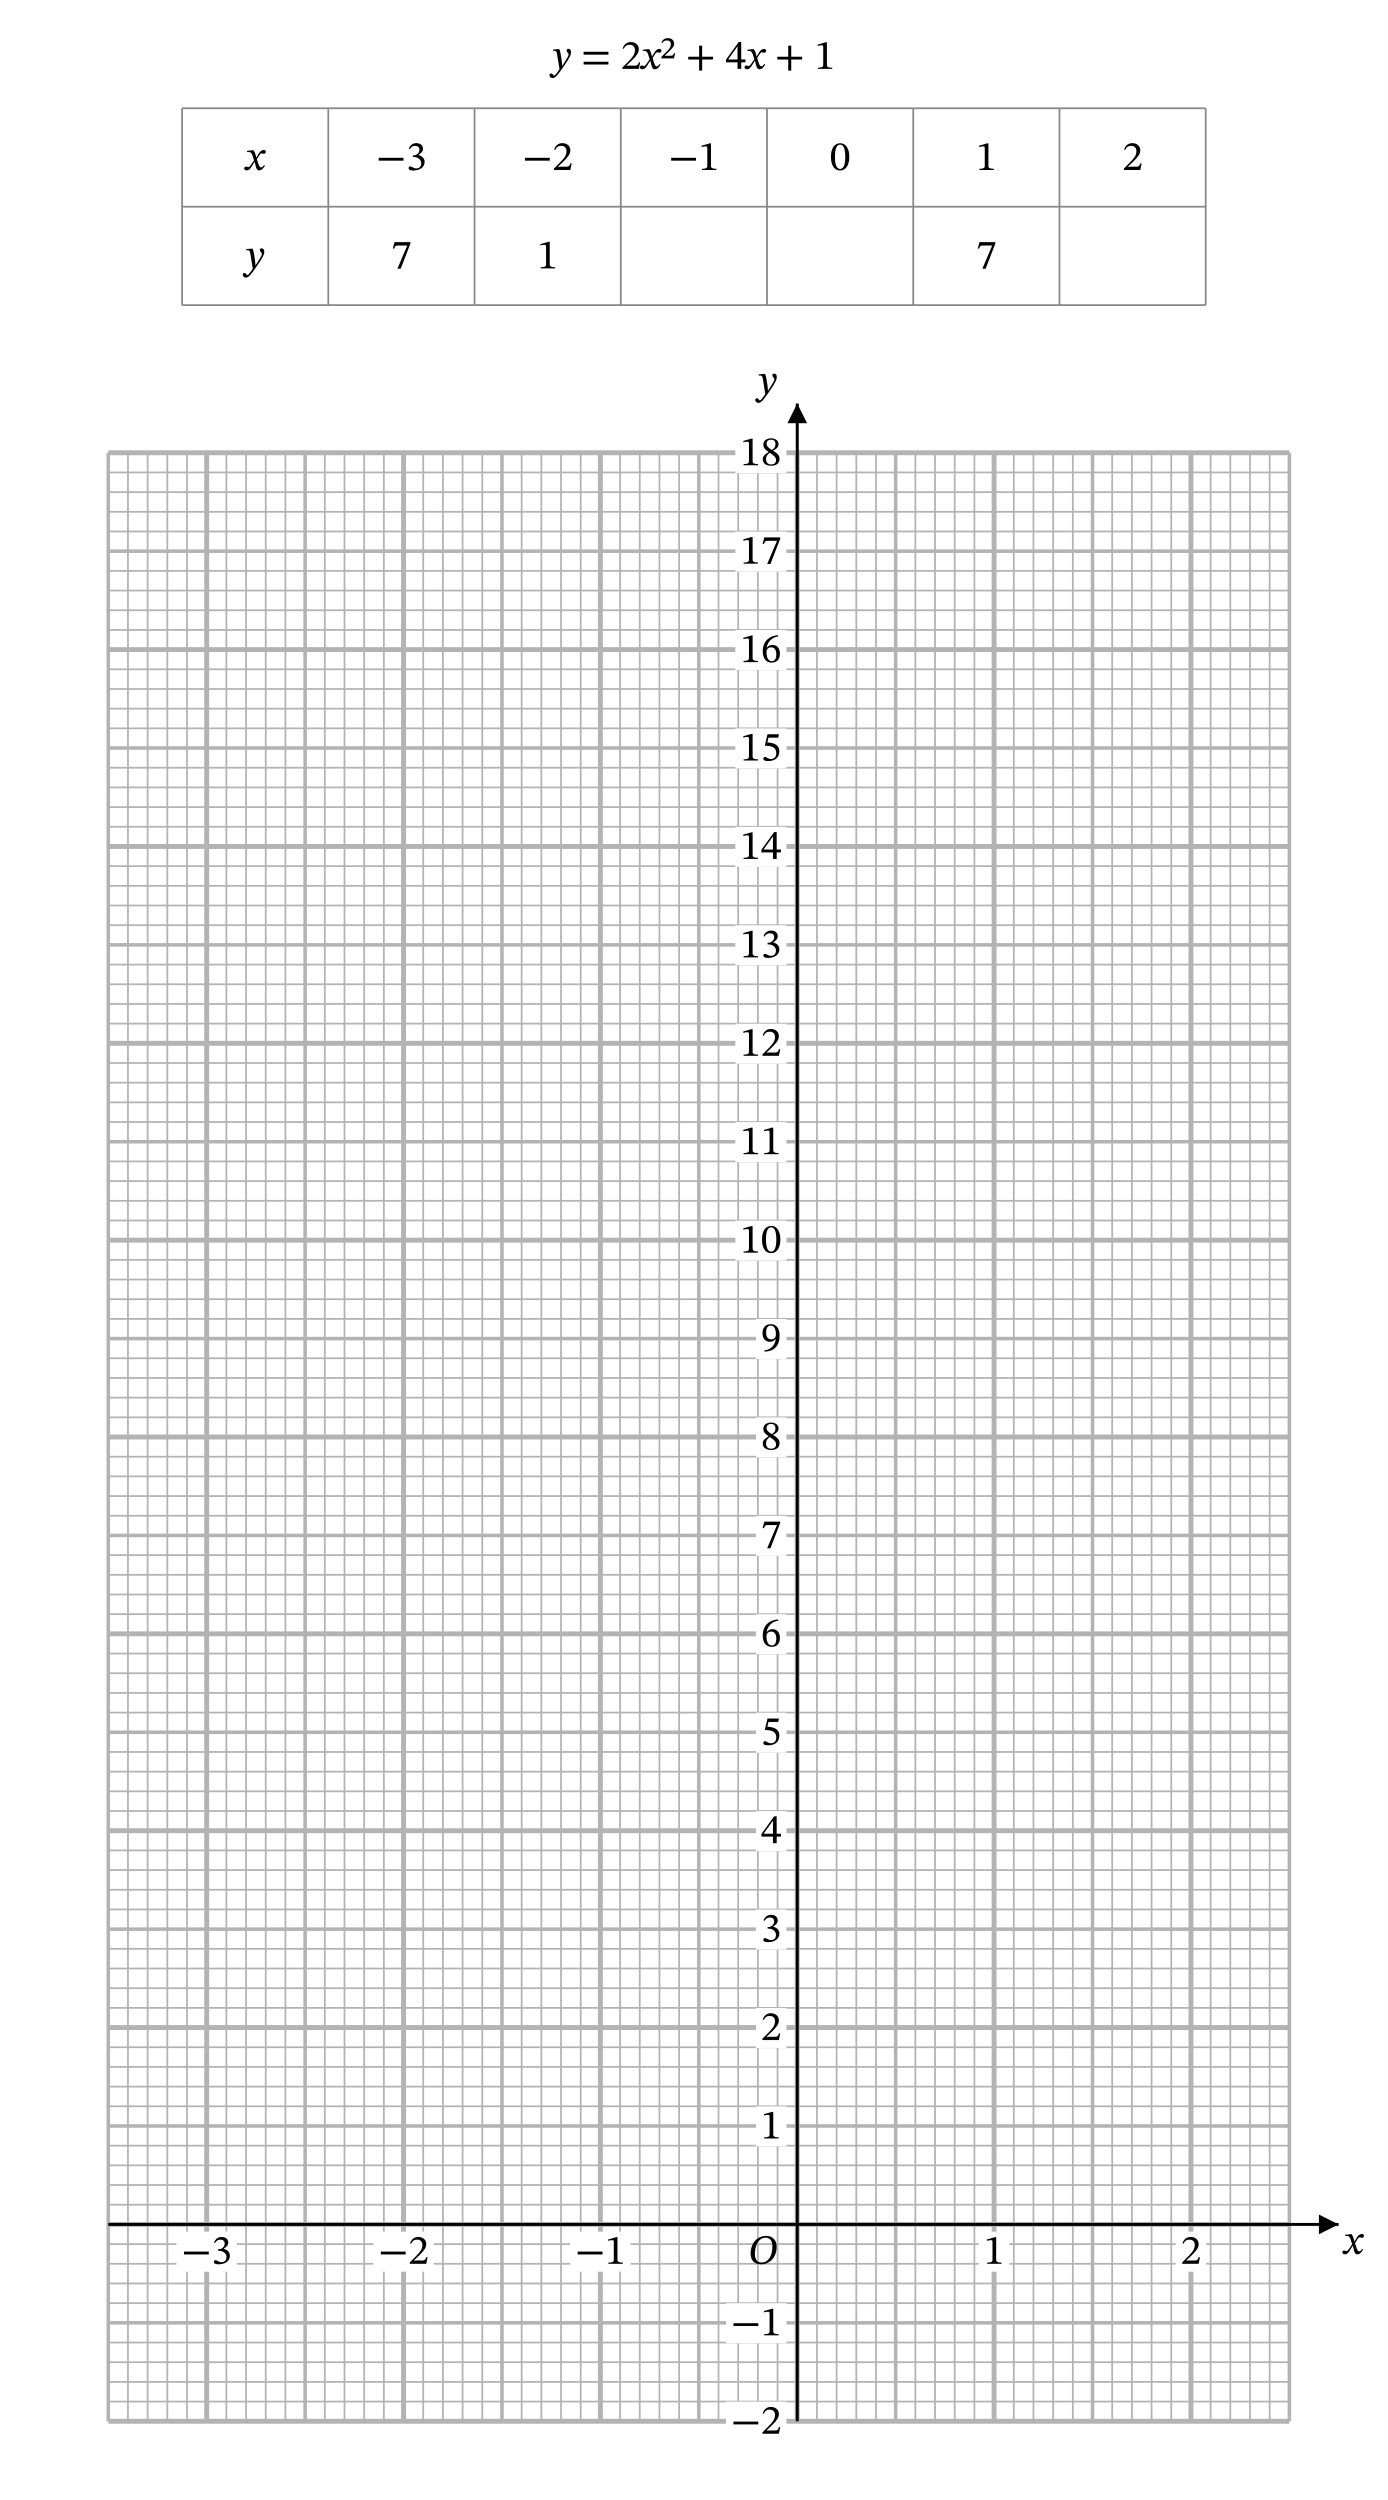
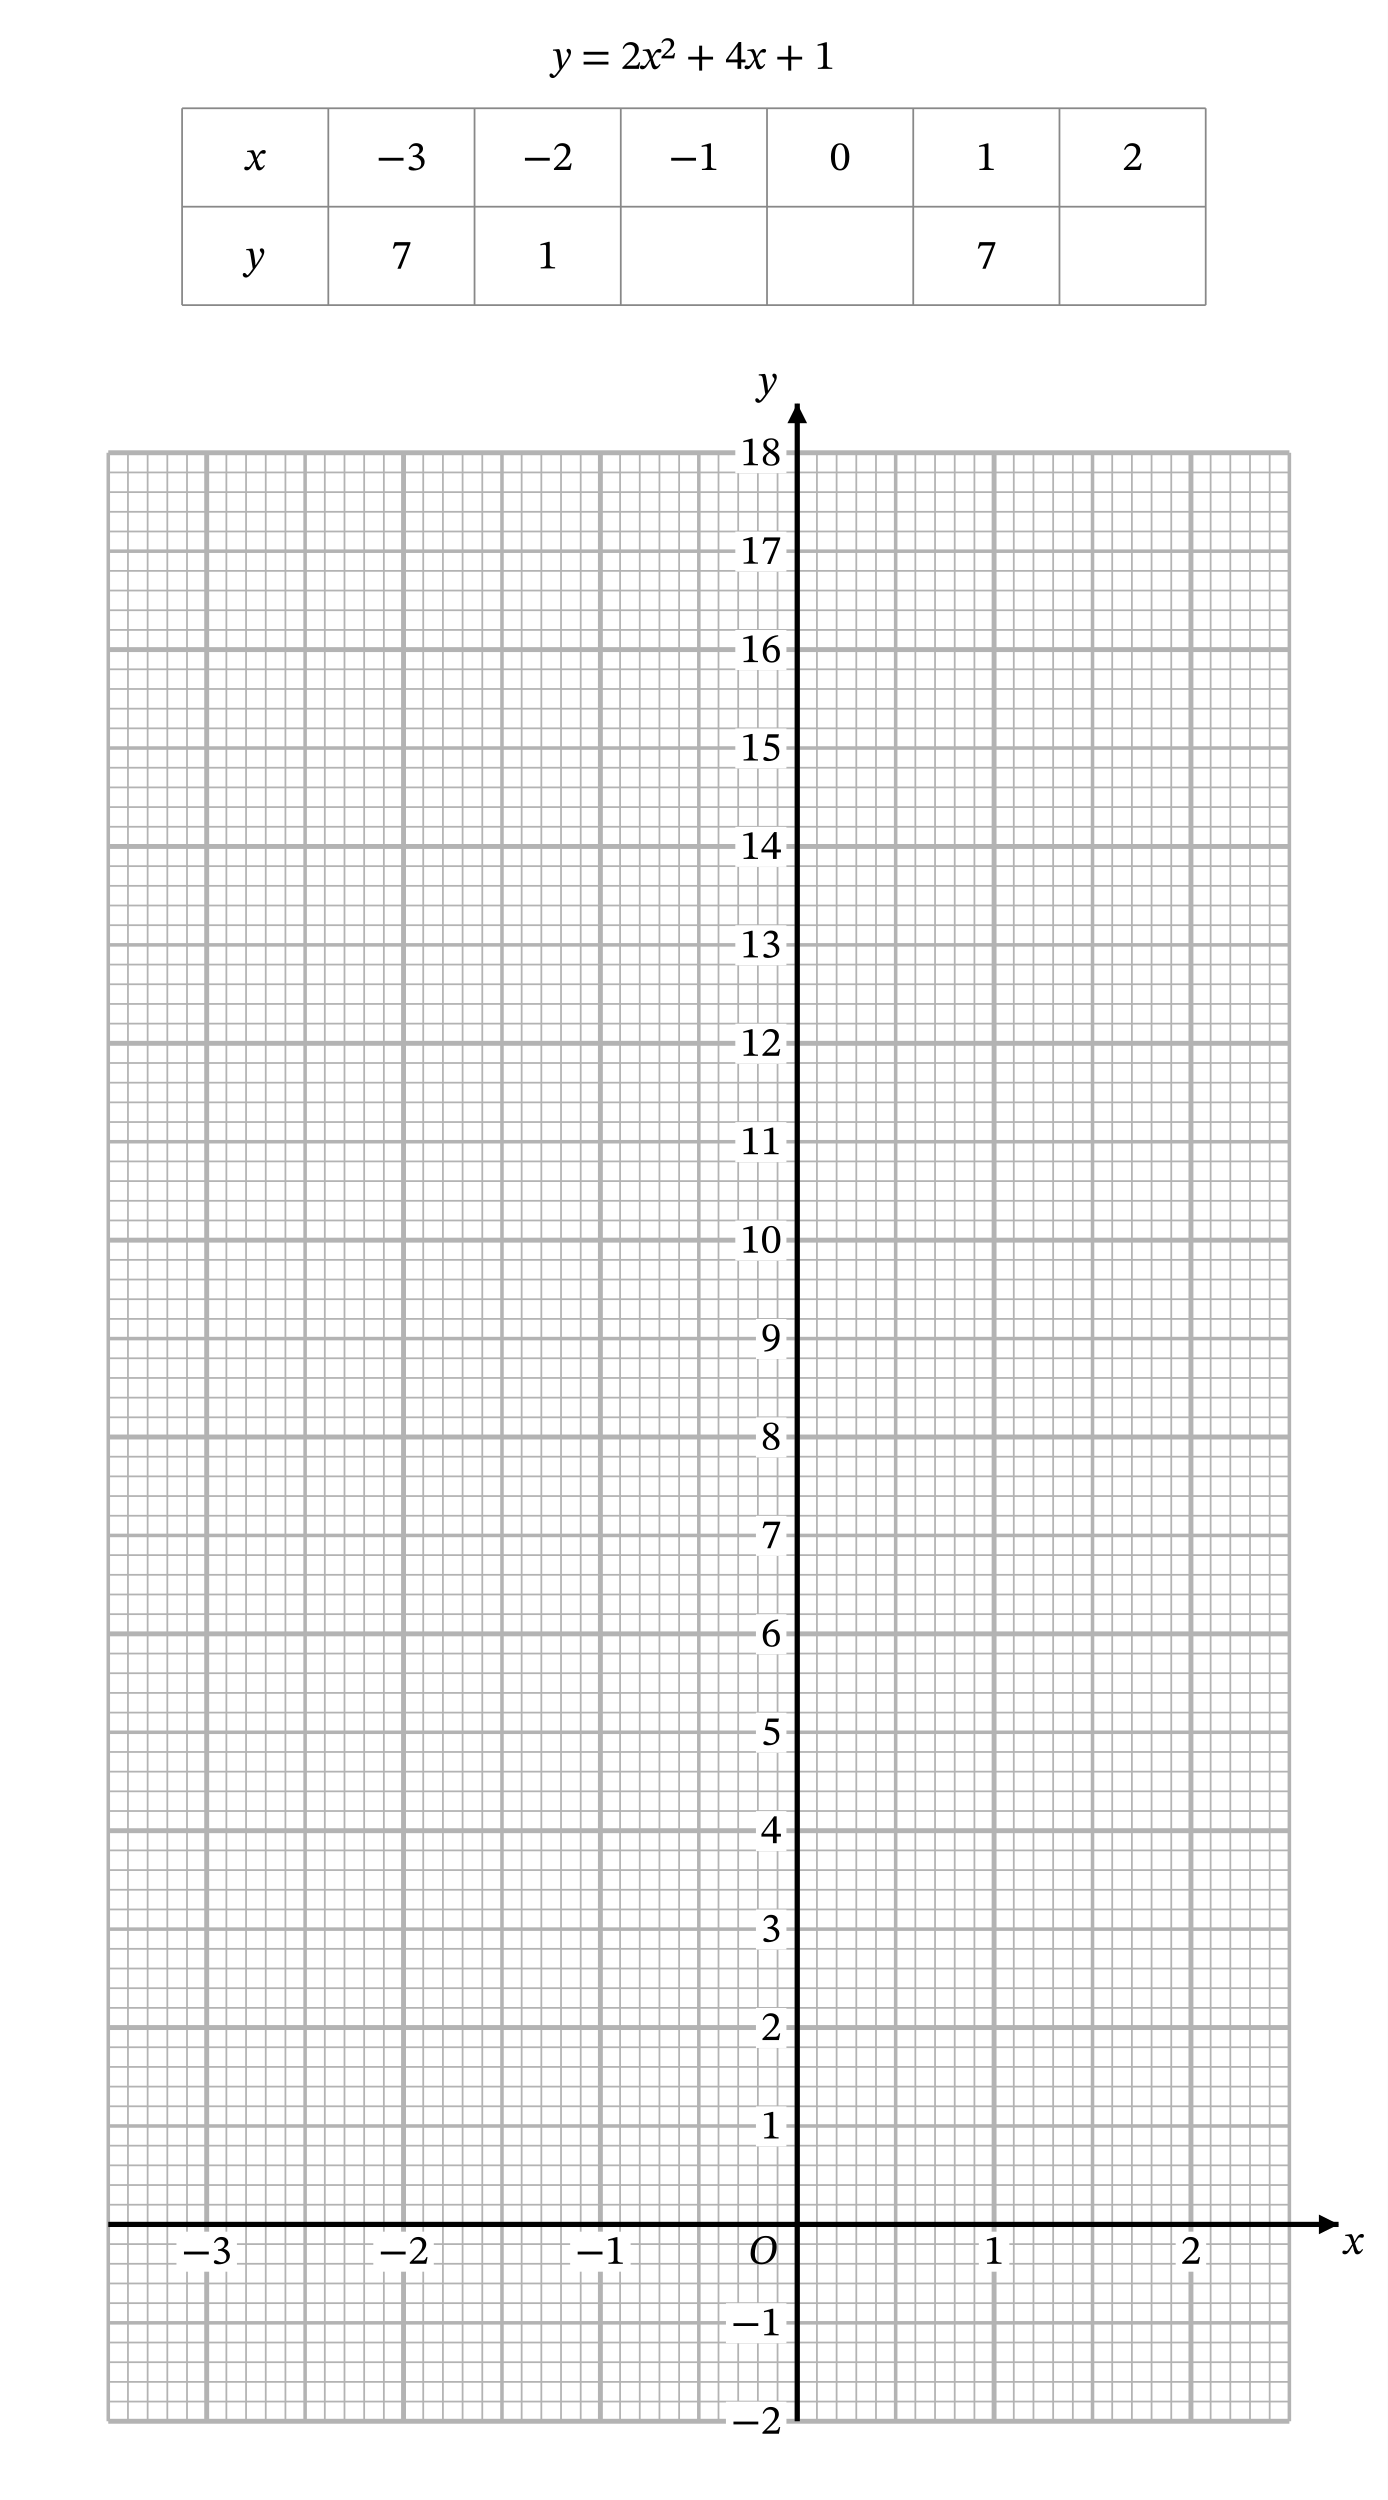
<svg xmlns="http://www.w3.org/2000/svg" width="532.913" height="960" viewBox="0 0 141 254">
  <defs />
  <path fill="#ffffff" stroke="none" d="M 0 0 L 141 0 L 141 254 L 0 254 Z" />
  <g>
    <g>
      <path fill="#000000" stroke="none" d="M 56.987 5.624 C 56.936 5.285 56.907 5.15 56.814 4.989 L 56.75 4.989 L 56.183 5.036 L 56.183 5.159 C 56.221 5.154 56.259 5.15 56.297 5.15 C 56.547 5.15 56.572 5.336 56.606 5.548 L 56.848 7.038 C 56.729 7.216 56.39 7.69 56.297 7.69 C 56.229 7.69 56.166 7.461 55.992 7.461 C 55.899 7.461 55.827 7.525 55.827 7.643 C 55.827 7.817 55.988 7.931 56.157 7.931 C 56.441 7.931 56.682 7.588 57.14 6.936 C 57.182 6.877 57.622 6.259 57.834 5.865 C 57.965 5.624 58.016 5.455 58.016 5.302 C 58.016 5.065 57.889 4.96 57.745 4.96 C 57.626 4.96 57.563 5.036 57.563 5.129 C 57.563 5.294 57.77 5.379 57.77 5.535 C 57.77 5.603 57.732 5.717 57.631 5.882 L 57.144 6.666 L 57.118 6.666 L 57.08 6.242 Z" />
      <path fill="#000000" stroke="none" d="M 61.817 5.552 L 61.817 5.264 L 59.294 5.264 L 59.294 5.552 Z M 61.817 6.556 L 61.817 6.272 L 59.294 6.272 L 59.294 6.556 Z M 65.039 6.323 L 64.916 6.323 C 64.819 6.577 64.764 6.666 64.539 6.666 L 63.951 6.666 L 63.655 6.678 L 63.655 6.657 L 64.213 6.128 C 64.662 5.675 64.904 5.383 64.904 5.006 C 64.904 4.562 64.569 4.274 64.091 4.274 C 63.68 4.274 63.392 4.511 63.261 4.921 L 63.363 4.964 C 63.519 4.646 63.706 4.549 63.981 4.549 C 64.307 4.549 64.51 4.752 64.51 5.07 C 64.51 5.514 64.298 5.781 63.879 6.213 L 63.236 6.856 L 63.236 7 L 64.904 7 Z" />
      <path fill="#000000" stroke="none" d="M 66.25 5.738 L 66.237 5.738 L 66.186 5.523 C 66.131 5.294 66.047 5.108 65.945 4.989 L 65.881 4.989 L 65.306 5.057 L 65.306 5.184 C 65.361 5.175 65.399 5.171 65.445 5.171 C 65.699 5.171 65.78 5.285 65.89 5.637 L 66.008 6.022 L 65.704 6.467 C 65.539 6.704 65.462 6.708 65.445 6.708 C 65.378 6.708 65.268 6.653 65.183 6.653 C 65.077 6.653 65.014 6.742 65.014 6.835 C 65.014 6.932 65.077 7.038 65.259 7.038 C 65.513 7.038 65.653 6.839 65.788 6.619 L 66.059 6.179 L 66.076 6.179 L 66.182 6.606 C 66.25 6.881 66.33 7.042 66.538 7.042 C 66.813 7.042 66.999 6.75 67.118 6.568 L 67.029 6.5 C 66.927 6.636 66.838 6.738 66.728 6.738 C 66.584 6.738 66.508 6.572 66.389 6.191 L 66.301 5.904 L 66.559 5.493 C 66.631 5.374 66.694 5.315 66.783 5.315 C 66.855 5.315 66.931 5.357 67.012 5.357 C 67.109 5.357 67.202 5.298 67.202 5.154 C 67.202 5.04 67.143 4.972 66.995 4.972 C 66.728 4.972 66.567 5.192 66.457 5.383 Z" />
      <path fill="#000000" stroke="none" d="M 68.591 5.396 L 68.476 5.396 C 68.396 5.59 68.362 5.662 68.18 5.662 L 67.778 5.662 L 67.537 5.675 L 67.537 5.654 L 67.918 5.285 C 68.265 4.955 68.493 4.731 68.493 4.435 C 68.493 4.083 68.227 3.876 67.85 3.876 C 67.528 3.876 67.308 4.049 67.202 4.329 L 67.287 4.375 C 67.401 4.185 67.545 4.109 67.769 4.109 C 68.019 4.109 68.155 4.253 68.155 4.468 C 68.155 4.816 67.994 4.998 67.634 5.336 L 67.202 5.768 L 67.202 5.933 L 68.485 5.933 Z M 72.447 6.052 L 72.447 5.764 L 71.338 5.764 L 71.338 4.642 L 71.033 4.642 L 71.033 5.764 L 69.924 5.764 L 69.924 6.052 L 71.033 6.052 L 71.033 7.174 L 71.338 7.174 L 71.338 6.052 Z M 75.741 6.331 L 75.741 6.039 L 75.309 6.039 L 75.309 4.269 L 75.051 4.269 L 73.76 6.064 L 73.76 6.331 L 74.932 6.331 L 74.932 7 L 75.309 7 L 75.309 6.331 Z M 74.932 6.039 L 73.993 6.039 L 73.993 6.022 L 74.915 4.731 L 74.932 4.731 Z" />
      <path fill="#000000" stroke="none" d="M 76.88 5.738 L 76.867 5.738 L 76.816 5.523 C 76.761 5.294 76.676 5.108 76.575 4.989 L 76.511 4.989 L 75.936 5.057 L 75.936 5.184 C 75.991 5.175 76.029 5.171 76.075 5.171 C 76.329 5.171 76.41 5.285 76.52 5.637 L 76.638 6.022 L 76.334 6.467 C 76.168 6.704 76.092 6.708 76.075 6.708 C 76.008 6.708 75.897 6.653 75.813 6.653 C 75.707 6.653 75.644 6.742 75.644 6.835 C 75.644 6.932 75.707 7.038 75.889 7.038 C 76.143 7.038 76.283 6.839 76.418 6.619 L 76.689 6.179 L 76.706 6.179 L 76.812 6.606 C 76.88 6.881 76.96 7.042 77.168 7.042 C 77.443 7.042 77.629 6.75 77.747 6.568 L 77.659 6.5 C 77.557 6.636 77.468 6.738 77.358 6.738 C 77.214 6.738 77.138 6.572 77.019 6.191 L 76.93 5.904 L 77.189 5.493 C 77.261 5.374 77.324 5.315 77.413 5.315 C 77.485 5.315 77.561 5.357 77.642 5.357 C 77.739 5.357 77.832 5.298 77.832 5.154 C 77.832 5.04 77.773 4.972 77.625 4.972 C 77.358 4.972 77.197 5.192 77.087 5.383 Z" />
      <path fill="#000000" stroke="none" d="M 81.498 6.052 L 81.498 5.764 L 80.389 5.764 L 80.389 4.642 L 80.084 4.642 L 80.084 5.764 L 78.975 5.764 L 78.975 6.052 L 80.084 6.052 L 80.084 7.174 L 80.389 7.174 L 80.389 6.052 Z M 84.559 7 L 84.559 6.881 C 84.169 6.881 84.013 6.805 84.013 6.598 L 84.013 4.295 L 83.89 4.295 L 83.069 4.528 L 83.069 4.667 C 83.2 4.625 83.416 4.6 83.501 4.6 C 83.606 4.6 83.64 4.659 83.64 4.807 L 83.64 6.598 C 83.64 6.809 83.492 6.881 83.094 6.881 L 83.094 7 Z" />
    </g>
    <path fill="#000000" stroke="#888888" stroke-width="0.18" d="M 18.5 11 L 122.5 11" />
    <path fill="#000000" stroke="#888888" stroke-width="0.18" d="M 18.5 21 L 122.5 21" />
    <path fill="#000000" stroke="#888888" stroke-width="0.18" d="M 18.5 31 L 122.5 31" />
    <path fill="#000000" stroke="#888888" stroke-width="0.18" d="M 18.5 11 L 18.5 31" />
    <path fill="#000000" stroke="#888888" stroke-width="0.18" d="M 33.357 11 L 33.357 31" />
    <path fill="#000000" stroke="#888888" stroke-width="0.18" d="M 48.214 11 L 48.214 31" />
    <path fill="#000000" stroke="#888888" stroke-width="0.18" d="M 63.071 11 L 63.071 31" />
    <path fill="#000000" stroke="#888888" stroke-width="0.18" d="M 77.929 11 L 77.929 31" />
    <path fill="#000000" stroke="#888888" stroke-width="0.18" d="M 92.786 11 L 92.786 31" />
    <path fill="#000000" stroke="#888888" stroke-width="0.18" d="M 107.643 11 L 107.643 31" />
    <path fill="#000000" stroke="#888888" stroke-width="0.18" d="M 122.5 11 L 122.5 31" />
    <g>
      <path fill="#000000" stroke="none" d="M 26.049 16.008 L 26.037 16.008 L 25.986 15.793 C 25.931 15.564 25.846 15.378 25.744 15.259 L 25.681 15.259 L 25.105 15.327 L 25.105 15.454 C 25.16 15.445 25.198 15.441 25.245 15.441 C 25.499 15.441 25.579 15.555 25.689 15.907 L 25.808 16.292 L 25.503 16.737 C 25.338 16.974 25.262 16.978 25.245 16.978 C 25.177 16.978 25.067 16.923 24.982 16.923 C 24.877 16.923 24.813 17.012 24.813 17.105 C 24.813 17.202 24.877 17.308 25.059 17.308 C 25.313 17.308 25.452 17.109 25.588 16.889 L 25.859 16.449 L 25.876 16.449 L 25.981 16.876 C 26.049 17.151 26.13 17.312 26.337 17.312 C 26.612 17.312 26.799 17.02 26.917 16.838 L 26.828 16.77 C 26.727 16.906 26.638 17.008 26.528 17.008 C 26.384 17.008 26.307 16.842 26.189 16.461 L 26.1 16.174 L 26.358 15.763 C 26.43 15.644 26.494 15.585 26.583 15.585 C 26.655 15.585 26.731 15.627 26.811 15.627 C 26.909 15.627 27.002 15.568 27.002 15.424 C 27.002 15.31 26.942 15.242 26.794 15.242 C 26.528 15.242 26.367 15.462 26.257 15.653 Z" />
    </g>
    <g>
      <path fill="#000000" stroke="none" d="M 25.823 25.894 C 25.772 25.555 25.742 25.42 25.649 25.259 L 25.586 25.259 L 25.018 25.306 L 25.018 25.429 C 25.057 25.424 25.095 25.42 25.133 25.42 C 25.382 25.42 25.408 25.606 25.442 25.818 L 25.683 27.308 C 25.565 27.486 25.226 27.96 25.133 27.96 C 25.065 27.96 25.001 27.731 24.828 27.731 C 24.735 27.731 24.663 27.795 24.663 27.913 C 24.663 28.087 24.824 28.201 24.993 28.201 C 25.277 28.201 25.518 27.858 25.975 27.206 C 26.017 27.147 26.458 26.529 26.669 26.135 C 26.801 25.894 26.851 25.725 26.851 25.572 C 26.851 25.335 26.724 25.23 26.581 25.23 C 26.462 25.23 26.398 25.306 26.398 25.399 C 26.398 25.564 26.606 25.649 26.606 25.805 C 26.606 25.873 26.568 25.987 26.466 26.152 L 25.979 26.936 L 25.954 26.936 L 25.916 26.512 Z" />
    </g>
    <g>
      <path fill="#000000" stroke="none" d="M 40.999 16.322 L 40.999 16.034 L 38.476 16.034 L 38.476 16.322 Z M 41.626 15.162 C 41.77 14.937 41.927 14.819 42.181 14.819 C 42.443 14.819 42.612 14.963 42.612 15.213 C 42.612 15.555 42.312 15.788 42.024 15.788 L 41.944 15.788 L 41.944 15.949 L 42.028 15.949 C 42.435 15.949 42.794 16.199 42.794 16.576 C 42.794 16.991 42.536 17.113 42.269 17.113 C 42.168 17.113 42.109 17.096 41.927 17.003 C 41.778 16.927 41.745 16.906 41.677 16.906 C 41.567 16.906 41.512 17.003 41.512 17.092 C 41.512 17.202 41.605 17.325 41.986 17.325 C 42.604 17.325 43.142 17.029 43.142 16.449 C 43.142 16.072 42.858 15.848 42.519 15.742 L 42.519 15.729 C 42.786 15.56 42.976 15.403 42.976 15.111 C 42.976 14.789 42.727 14.544 42.295 14.544 C 41.948 14.544 41.685 14.738 41.529 15.107 Z" />
    </g>
    <g>
      <path fill="#000000" stroke="none" d="M 41.702 24.734 L 41.702 24.603 L 40.085 24.603 L 39.916 25.251 L 40.047 25.263 C 40.161 24.988 40.195 24.946 40.432 24.946 L 41.376 24.946 L 40.377 27.304 L 40.712 27.304 Z" />
    </g>
    <g>
      <path fill="#000000" stroke="none" d="M 55.857 16.322 L 55.857 16.034 L 53.334 16.034 L 53.334 16.322 Z M 58.083 16.593 L 57.961 16.593 C 57.863 16.847 57.808 16.936 57.584 16.936 L 56.995 16.936 L 56.699 16.948 L 56.699 16.927 L 57.258 16.398 C 57.707 15.945 57.948 15.653 57.948 15.276 C 57.948 14.832 57.613 14.544 57.135 14.544 C 56.724 14.544 56.437 14.781 56.305 15.191 L 56.407 15.234 C 56.564 14.916 56.75 14.819 57.025 14.819 C 57.351 14.819 57.554 15.022 57.554 15.34 C 57.554 15.784 57.343 16.051 56.923 16.483 L 56.28 17.126 L 56.28 17.27 L 57.948 17.27 Z" />
    </g>
    <g>
      <path fill="#000000" stroke="none" d="M 56.399 27.27 L 56.399 27.151 C 56.009 27.151 55.852 27.075 55.852 26.868 L 55.852 24.565 L 55.73 24.565 L 54.908 24.798 L 54.908 24.937 C 55.04 24.895 55.256 24.87 55.34 24.87 C 55.446 24.87 55.48 24.929 55.48 25.077 L 55.48 26.868 C 55.48 27.079 55.332 27.151 54.934 27.151 L 54.934 27.27 Z" />
    </g>
    <g>
      <path fill="#000000" stroke="none" d="M 70.714 16.322 L 70.714 16.034 L 68.191 16.034 L 68.191 16.322 Z M 72.78 17.27 L 72.78 17.151 C 72.39 17.151 72.234 17.075 72.234 16.868 L 72.234 14.565 L 72.111 14.565 L 71.29 14.798 L 71.29 14.937 C 71.421 14.895 71.637 14.87 71.721 14.87 C 71.827 14.87 71.861 14.929 71.861 15.077 L 71.861 16.868 C 71.861 17.079 71.713 17.151 71.315 17.151 L 71.315 17.27 Z" />
    </g>
    <g>
      <path fill="#000000" stroke="none" d="M 86.291 15.928 C 86.291 15.056 85.91 14.552 85.363 14.552 C 84.75 14.552 84.424 15.111 84.424 15.915 C 84.424 16.665 84.673 17.317 85.355 17.317 C 86.02 17.317 86.291 16.652 86.291 15.928 Z M 85.88 15.953 C 85.88 16.766 85.689 17.164 85.355 17.164 C 85.016 17.164 84.83 16.758 84.83 15.937 C 84.83 15.098 85.016 14.696 85.351 14.696 C 85.698 14.696 85.88 15.094 85.88 15.953 Z" />
    </g>
    <g>
      <path fill="#000000" stroke="none" d="M 100.97 17.27 L 100.97 17.151 C 100.58 17.151 100.424 17.075 100.424 16.868 L 100.424 14.565 L 100.301 14.565 L 99.48 14.798 L 99.48 14.937 C 99.611 14.895 99.827 14.87 99.912 14.87 C 100.017 14.87 100.051 14.929 100.051 15.077 L 100.051 16.868 C 100.051 17.079 99.903 17.151 99.505 17.151 L 99.505 17.27 Z" />
    </g>
    <g>
      <path fill="#000000" stroke="none" d="M 101.131 24.734 L 101.131 24.603 L 99.514 24.603 L 99.344 25.251 L 99.476 25.263 C 99.59 24.988 99.624 24.946 99.861 24.946 L 100.805 24.946 L 99.806 27.304 L 100.14 27.304 Z" />
    </g>
    <g>
      <path fill="#000000" stroke="none" d="M 115.988 16.593 L 115.865 16.593 C 115.768 16.847 115.713 16.936 115.488 16.936 L 114.9 16.936 L 114.604 16.948 L 114.604 16.927 L 115.162 16.398 C 115.611 15.945 115.852 15.653 115.852 15.276 C 115.852 14.832 115.518 14.544 115.04 14.544 C 114.629 14.544 114.341 14.781 114.21 15.191 L 114.312 15.234 C 114.468 14.916 114.654 14.819 114.93 14.819 C 115.256 14.819 115.459 15.022 115.459 15.34 C 115.459 15.784 115.247 16.051 114.828 16.483 L 114.185 17.126 L 114.185 17.27 L 115.852 17.27 Z" />
    </g>
    <g>
      <path fill="none" stroke="#b3b3b3" stroke-width="0.18" d="M 13 46 L 13 246 M 15 46 L 15 246 M 17 46 L 17 246 M 19 46 L 19 246 M 23 46 L 23 246 M 25 46 L 25 246 M 27 46 L 27 246 M 29 46 L 29 246 M 33 46 L 33 246 M 35 46 L 35 246 M 37 46 L 37 246 M 39 46 L 39 246 M 43 46 L 43 246 M 45 46 L 45 246 M 47 46 L 47 246 M 49 46 L 49 246 M 53 46 L 53 246 M 55 46 L 55 246 M 57 46 L 57 246 M 59 46 L 59 246 M 63 46 L 63 246 M 65 46 L 65 246 M 67 46 L 67 246 M 69 46 L 69 246 M 73 46 L 73 246 M 75 46 L 75 246 M 77 46 L 77 246 M 79 46 L 79 246 M 83 46 L 83 246 M 85 46 L 85 246 M 87 46 L 87 246 M 89 46 L 89 246 M 93 46 L 93 246 M 95 46 L 95 246 M 97 46 L 97 246 M 99 46 L 99 246 M 103 46 L 103 246 M 105 46 L 105 246 M 107 46 L 107 246 M 109 46 L 109 246 M 113 46 L 113 246 M 115 46 L 115 246 M 117 46 L 117 246 M 119 46 L 119 246 M 123 46 L 123 246 M 125 46 L 125 246 M 127 46 L 127 246 M 129 46 L 129 246 M 11 244 L 131 244 M 11 242 L 131 242 M 11 240 L 131 240 M 11 238 L 131 238 M 11 234 L 131 234 M 11 232 L 131 232 M 11 230 L 131 230 M 11 228 L 131 228 M 11 224 L 131 224 M 11 222 L 131 222 M 11 220 L 131 220 M 11 218 L 131 218 M 11 214 L 131 214 M 11 212 L 131 212 M 11 210 L 131 210 M 11 208 L 131 208 M 11 204 L 131 204 M 11 202 L 131 202 M 11 200 L 131 200 M 11 198 L 131 198 M 11 194 L 131 194 M 11 192 L 131 192 M 11 190 L 131 190 M 11 188 L 131 188 M 11 184 L 131 184 M 11 182 L 131 182 M 11 180 L 131 180 M 11 178 L 131 178 M 11 174 L 131 174 M 11 172 L 131 172 M 11 170 L 131 170 M 11 168 L 131 168 M 11 164 L 131 164 M 11 162 L 131 162 M 11 160 L 131 160 M 11 158 L 131 158 M 11 154 L 131 154 M 11 152 L 131 152 M 11 150 L 131 150 M 11 148 L 131 148 M 11 144 L 131 144 M 11 142 L 131 142 M 11 140 L 131 140 M 11 138 L 131 138 M 11 134 L 131 134 M 11 132 L 131 132 M 11 130 L 131 130 M 11 128 L 131 128 M 11 124 L 131 124 M 11 122 L 131 122 M 11 120 L 131 120 M 11 118 L 131 118 M 11 114 L 131 114 M 11 112 L 131 112 M 11 110 L 131 110 M 11 108 L 131 108 M 11 104 L 131 104 M 11 102 L 131 102 M 11 100 L 131 100 M 11 98 L 131 98 M 11 94 L 131 94 M 11 92 L 131 92 M 11 90 L 131 90 M 11 88 L 131 88 M 11 84 L 131 84 M 11 82 L 131 82 M 11 80 L 131 80 M 11 78 L 131 78 M 11 74 L 131 74 M 11 72 L 131 72 M 11 70 L 131 70 M 11 68 L 131 68 M 11 64 L 131 64 M 11 62 L 131 62 M 11 60 L 131 60 M 11 58 L 131 58 M 11 54 L 131 54 M 11 52 L 131 52 M 11 50 L 131 50 M 11 48 L 131 48" />
      <path fill="none" stroke="#b3b3b3" stroke-width="0.36" d="M 11 46 L 11 246 M 31 46 L 31 246 M 51 46 L 51 246 M 71 46 L 71 246 M 91 46 L 91 246 M 111 46 L 111 246 M 131 46 L 131 246 M 11 236 L 131 236 M 11 216 L 131 216 M 11 196 L 131 196 M 11 176 L 131 176 M 11 156 L 131 156 M 11 136 L 131 136 M 11 116 L 131 116 M 11 96 L 131 96 M 11 76 L 131 76 M 11 56 L 131 56" />
      <path fill="none" stroke="#b3b3b3" stroke-width="0.5" d="M 21 46 L 21 246 M 41 46 L 41 246 M 61 46 L 61 246 M 81 46 L 81 246 M 101 46 L 101 246 M 121 46 L 121 246 M 11 246 L 131 246 M 11 226 L 131 226 M 11 206 L 131 206 M 11 186 L 131 186 M 11 166 L 131 166 M 11 146 L 131 146 M 11 126 L 131 126 M 11 106 L 131 106 M 11 86 L 131 86 M 11 66 L 131 66 M 11 46 L 131 46" />
    </g>
    <g>
-       <path fill="none" stroke="#000000" stroke-width="0.3" d="M 11 226 L 136 226 M 81 246 L 81 41" />
+       <path fill="none" stroke="#000000" stroke-width="0.529" d="M 11 226 L 136 226 M 81 246 L 81 41" />
      <path fill="#000000" stroke="none" d="M 136 226 L 134 225 L 134 227 Z M 81 41 L 80 43 L 82 43 Z" />
    </g>
    <g>
      <path fill="#000000" stroke="none" d="M 137.621 227.738 L 137.608 227.738 L 137.557 227.523 C 137.502 227.294 137.417 227.108 137.316 226.989 L 137.252 226.989 L 136.677 227.057 L 136.677 227.184 C 136.732 227.175 136.77 227.171 136.816 227.171 C 137.07 227.171 137.151 227.286 137.261 227.637 L 137.379 228.022 L 137.075 228.467 C 136.909 228.704 136.833 228.708 136.816 228.708 C 136.749 228.708 136.639 228.653 136.554 228.653 C 136.448 228.653 136.385 228.742 136.385 228.835 C 136.385 228.932 136.448 229.038 136.63 229.038 C 136.884 229.038 137.024 228.839 137.159 228.619 L 137.43 228.179 L 137.447 228.179 L 137.553 228.606 C 137.621 228.881 137.701 229.042 137.909 229.042 C 138.184 229.042 138.37 228.75 138.488 228.568 L 138.4 228.5 C 138.298 228.636 138.209 228.738 138.099 228.738 C 137.955 228.738 137.879 228.572 137.76 228.191 L 137.671 227.904 L 137.93 227.493 C 138.002 227.374 138.065 227.315 138.154 227.315 C 138.226 227.315 138.302 227.357 138.383 227.357 C 138.48 227.357 138.573 227.298 138.573 227.154 C 138.573 227.04 138.514 226.972 138.366 226.972 C 138.099 226.972 137.938 227.192 137.828 227.383 Z" />
    </g>
    <g>
      <path fill="#000000" stroke="none" d="M 77.894 38.624 C 77.843 38.285 77.814 38.15 77.721 37.989 L 77.657 37.989 L 77.09 38.036 L 77.09 38.158 C 77.128 38.154 77.166 38.15 77.204 38.15 C 77.454 38.15 77.479 38.336 77.513 38.548 L 77.754 40.038 C 77.636 40.216 77.297 40.69 77.204 40.69 C 77.136 40.69 77.073 40.461 76.899 40.461 C 76.806 40.461 76.734 40.525 76.734 40.643 C 76.734 40.817 76.895 40.931 77.064 40.931 C 77.348 40.931 77.589 40.588 78.047 39.937 C 78.089 39.877 78.529 39.259 78.741 38.865 C 78.872 38.624 78.923 38.455 78.923 38.302 C 78.923 38.065 78.796 37.96 78.652 37.96 C 78.533 37.96 78.47 38.036 78.47 38.129 C 78.47 38.294 78.677 38.379 78.677 38.535 C 78.677 38.603 78.639 38.717 78.538 38.882 L 78.051 39.666 L 78.025 39.666 L 77.987 39.242 Z" />
    </g>
    <g>
      <path fill="#ffffff" stroke="none" d="M 17.928 226.74 L 24.072 226.74 L 24.072 230.804 L 17.928 230.804 Z" />
      <g>
        <path fill="#000000" stroke="none" d="M 21.214 229.052 L 21.214 228.764 L 18.691 228.764 L 18.691 229.052 Z M 21.84 227.892 C 21.984 227.667 22.141 227.549 22.395 227.549 C 22.657 227.549 22.827 227.693 22.827 227.943 C 22.827 228.286 22.526 228.518 22.238 228.518 L 22.158 228.518 L 22.158 228.679 L 22.242 228.679 C 22.649 228.679 23.009 228.929 23.009 229.306 C 23.009 229.721 22.75 229.843 22.484 229.843 C 22.382 229.843 22.323 229.826 22.141 229.733 C 21.993 229.657 21.959 229.636 21.891 229.636 C 21.781 229.636 21.726 229.733 21.726 229.822 C 21.726 229.932 21.819 230.055 22.2 230.055 C 22.818 230.055 23.356 229.759 23.356 229.179 C 23.356 228.802 23.072 228.578 22.734 228.472 L 22.734 228.459 C 23 228.29 23.191 228.133 23.191 227.841 C 23.191 227.519 22.941 227.274 22.509 227.274 C 22.162 227.274 21.9 227.468 21.743 227.837 Z" />
      </g>
      <path fill="#ffffff" stroke="none" d="M 37.928 226.74 L 44.072 226.74 L 44.072 230.804 L 37.928 230.804 Z" />
      <g>
        <path fill="#000000" stroke="none" d="M 41.214 229.052 L 41.214 228.764 L 38.691 228.764 L 38.691 229.052 Z M 43.441 229.323 L 43.318 229.323 C 43.22 229.577 43.165 229.666 42.941 229.666 L 42.353 229.666 L 42.056 229.678 L 42.056 229.657 L 42.615 229.128 C 43.064 228.675 43.305 228.383 43.305 228.006 C 43.305 227.562 42.971 227.274 42.492 227.274 C 42.082 227.274 41.794 227.511 41.663 227.921 L 41.764 227.964 C 41.921 227.646 42.107 227.549 42.382 227.549 C 42.708 227.549 42.911 227.752 42.911 228.07 C 42.911 228.514 42.7 228.781 42.281 229.213 L 41.637 229.856 L 41.637 230 L 43.305 230 Z" />
      </g>
      <path fill="#ffffff" stroke="none" d="M 57.928 226.74 L 64.072 226.74 L 64.072 230.804 L 57.928 230.804 Z" />
      <g>
        <path fill="#000000" stroke="none" d="M 61.214 229.052 L 61.214 228.764 L 58.691 228.764 L 58.691 229.052 Z M 63.28 230 L 63.28 229.881 C 62.89 229.881 62.734 229.805 62.734 229.598 L 62.734 227.295 L 62.611 227.295 L 61.79 227.528 L 61.79 227.667 C 61.921 227.625 62.137 227.6 62.221 227.6 C 62.327 227.6 62.361 227.659 62.361 227.807 L 62.361 229.598 C 62.361 229.81 62.213 229.881 61.815 229.881 L 61.815 230 Z" />
      </g>
      <path fill="#ffffff" stroke="none" d="M 99.452 226.74 L 102.548 226.74 L 102.548 230.804 L 99.452 230.804 Z" />
      <g>
        <path fill="#000000" stroke="none" d="M 101.756 230 L 101.756 229.881 C 101.366 229.881 101.21 229.805 101.21 229.598 L 101.21 227.295 L 101.087 227.295 L 100.266 227.528 L 100.266 227.667 C 100.397 227.625 100.613 227.6 100.697 227.6 C 100.803 227.6 100.837 227.659 100.837 227.807 L 100.837 229.598 C 100.837 229.81 100.689 229.881 100.291 229.881 L 100.291 230 Z" />
      </g>
      <path fill="#ffffff" stroke="none" d="M 119.452 226.74 L 122.548 226.74 L 122.548 230.804 L 119.452 230.804 Z" />
      <g>
        <path fill="#000000" stroke="none" d="M 121.917 229.323 L 121.794 229.323 C 121.696 229.577 121.641 229.666 121.417 229.666 L 120.829 229.666 L 120.532 229.678 L 120.532 229.657 L 121.091 229.128 C 121.54 228.675 121.781 228.383 121.781 228.006 C 121.781 227.562 121.447 227.274 120.968 227.274 C 120.558 227.274 120.27 227.511 120.139 227.921 L 120.24 227.964 C 120.397 227.646 120.583 227.549 120.858 227.549 C 121.184 227.549 121.387 227.752 121.387 228.07 C 121.387 228.514 121.176 228.781 120.757 229.213 L 120.113 229.856 L 120.113 230 L 121.781 230 Z" />
      </g>
      <path fill="#ffffff" stroke="none" d="M 73.757 244.01 L 79.9 244.01 L 79.9 248.074 L 73.757 248.074 Z" />
      <g>
        <path fill="#000000" stroke="none" d="M 77.042 246.322 L 77.042 246.034 L 74.519 246.034 L 74.519 246.322 Z M 79.269 246.593 L 79.146 246.593 C 79.049 246.847 78.994 246.936 78.769 246.936 L 78.181 246.936 L 77.884 246.948 L 77.884 246.927 L 78.443 246.398 C 78.892 245.945 79.133 245.653 79.133 245.276 C 79.133 244.832 78.799 244.544 78.32 244.544 C 77.91 244.544 77.622 244.781 77.491 245.191 L 77.592 245.234 C 77.749 244.916 77.935 244.819 78.21 244.819 C 78.536 244.819 78.74 245.022 78.74 245.34 C 78.74 245.784 78.528 246.051 78.109 246.483 L 77.465 247.126 L 77.465 247.27 L 79.133 247.27 Z" />
      </g>
      <path fill="#ffffff" stroke="none" d="M 73.757 234.01 L 79.9 234.01 L 79.9 238.074 L 73.757 238.074 Z" />
      <g>
        <path fill="#000000" stroke="none" d="M 77.042 236.322 L 77.042 236.034 L 74.519 236.034 L 74.519 236.322 Z M 79.108 237.27 L 79.108 237.151 C 78.718 237.151 78.562 237.075 78.562 236.868 L 78.562 234.565 L 78.439 234.565 L 77.618 234.798 L 77.618 234.937 C 77.749 234.895 77.965 234.87 78.05 234.87 C 78.155 234.87 78.189 234.929 78.189 235.077 L 78.189 236.868 C 78.189 237.079 78.041 237.151 77.643 237.151 L 77.643 237.27 Z" />
      </g>
      <path fill="#ffffff" stroke="none" d="M 76.805 214.01 L 79.9 214.01 L 79.9 218.074 L 76.805 218.074 Z" />
      <g>
        <path fill="#000000" stroke="none" d="M 79.108 217.27 L 79.108 217.151 C 78.718 217.151 78.562 217.075 78.562 216.868 L 78.562 214.565 L 78.439 214.565 L 77.618 214.798 L 77.618 214.937 C 77.749 214.895 77.965 214.87 78.05 214.87 C 78.155 214.87 78.189 214.929 78.189 215.077 L 78.189 216.868 C 78.189 217.079 78.041 217.151 77.643 217.151 L 77.643 217.27 Z" />
      </g>
      <path fill="#ffffff" stroke="none" d="M 76.805 204.01 L 79.9 204.01 L 79.9 208.074 L 76.805 208.074 Z" />
      <g>
        <path fill="#000000" stroke="none" d="M 79.269 206.593 L 79.146 206.593 C 79.049 206.847 78.994 206.936 78.769 206.936 L 78.181 206.936 L 77.884 206.948 L 77.884 206.927 L 78.443 206.398 C 78.892 205.945 79.133 205.653 79.133 205.276 C 79.133 204.832 78.799 204.544 78.32 204.544 C 77.91 204.544 77.622 204.781 77.491 205.191 L 77.592 205.234 C 77.749 204.916 77.935 204.819 78.21 204.819 C 78.536 204.819 78.74 205.022 78.74 205.34 C 78.74 205.784 78.528 206.051 78.109 206.483 L 77.465 207.126 L 77.465 207.27 L 79.133 207.27 Z" />
      </g>
      <path fill="#ffffff" stroke="none" d="M 76.805 194.01 L 79.9 194.01 L 79.9 198.074 L 76.805 198.074 Z" />
      <g>
        <path fill="#000000" stroke="none" d="M 77.669 195.162 C 77.812 194.937 77.969 194.819 78.223 194.819 C 78.486 194.819 78.655 194.963 78.655 195.213 C 78.655 195.556 78.354 195.788 78.067 195.788 L 77.986 195.788 L 77.986 195.949 L 78.071 195.949 C 78.477 195.949 78.837 196.199 78.837 196.576 C 78.837 196.991 78.579 197.113 78.312 197.113 C 78.21 197.113 78.151 197.096 77.969 197.003 C 77.821 196.927 77.787 196.906 77.719 196.906 C 77.609 196.906 77.554 197.003 77.554 197.092 C 77.554 197.202 77.647 197.325 78.028 197.325 C 78.646 197.325 79.184 197.029 79.184 196.449 C 79.184 196.072 78.9 195.848 78.562 195.742 L 78.562 195.729 C 78.829 195.56 79.019 195.403 79.019 195.111 C 79.019 194.789 78.769 194.544 78.337 194.544 C 77.99 194.544 77.728 194.738 77.571 195.107 Z" />
      </g>
      <path fill="#ffffff" stroke="none" d="M 76.805 184.01 L 79.9 184.01 L 79.9 188.074 L 76.805 188.074 Z" />
      <g>
        <path fill="#000000" stroke="none" d="M 79.341 186.601 L 79.341 186.309 L 78.909 186.309 L 78.909 184.54 L 78.651 184.54 L 77.36 186.334 L 77.36 186.601 L 78.532 186.601 L 78.532 187.27 L 78.909 187.27 L 78.909 186.601 Z M 78.532 186.309 L 77.592 186.309 L 77.592 186.292 L 78.515 185.001 L 78.532 185.001 Z" />
      </g>
      <path fill="#ffffff" stroke="none" d="M 76.805 174.01 L 79.9 174.01 L 79.9 178.074 L 76.805 178.074 Z" />
      <g>
        <path fill="#000000" stroke="none" d="M 79.07 174.946 L 79.138 174.603 L 77.978 174.603 L 77.715 175.708 L 77.766 175.771 C 78.325 175.784 78.871 175.886 78.871 176.512 C 78.871 176.952 78.604 177.113 78.304 177.113 C 78.033 177.113 77.893 176.906 77.724 176.906 C 77.618 176.906 77.554 176.991 77.554 177.088 C 77.554 177.245 77.715 177.325 78.041 177.325 C 78.714 177.325 79.18 176.995 79.18 176.343 C 79.18 175.678 78.659 175.479 77.961 175.429 L 78.075 174.946 Z" />
      </g>
      <path fill="#ffffff" stroke="none" d="M 76.805 164.01 L 79.9 164.01 L 79.9 168.074 L 76.805 168.074 Z" />
      <g>
        <path fill="#000000" stroke="none" d="M 79.061 164.535 C 78.151 164.573 77.495 165.162 77.495 166.182 C 77.495 166.804 77.77 167.321 78.401 167.321 C 78.934 167.321 79.239 166.986 79.239 166.411 C 79.239 165.856 78.939 165.522 78.477 165.522 C 78.257 165.522 78.1 165.615 77.927 165.784 L 77.897 165.78 C 78.003 165.162 78.477 164.747 79.07 164.658 Z M 78.871 166.445 C 78.871 166.982 78.701 167.173 78.418 167.173 C 78.05 167.173 77.876 166.796 77.876 166.271 C 77.876 165.903 78.105 165.767 78.35 165.767 C 78.701 165.767 78.871 166.064 78.871 166.445 Z" />
      </g>
      <path fill="#ffffff" stroke="none" d="M 76.805 154.01 L 79.9 154.01 L 79.9 158.074 L 76.805 158.074 Z" />
      <g>
        <path fill="#000000" stroke="none" d="M 79.269 154.734 L 79.269 154.603 L 77.652 154.603 L 77.482 155.251 L 77.614 155.263 C 77.728 154.988 77.762 154.946 77.999 154.946 L 78.943 154.946 L 77.944 157.304 L 78.278 157.304 Z" />
      </g>
      <path fill="#ffffff" stroke="none" d="M 76.805 144.01 L 79.9 144.01 L 79.9 148.074 L 76.805 148.074 Z" />
      <g>
        <path fill="#000000" stroke="none" d="M 79.201 146.635 C 79.201 146.296 79.049 146.093 78.553 145.793 L 78.553 145.78 C 78.947 145.564 79.099 145.424 79.099 145.115 C 79.099 144.781 78.778 144.531 78.359 144.531 C 77.893 144.531 77.554 144.772 77.554 145.158 C 77.554 145.445 77.647 145.619 78.079 145.92 L 78.079 145.932 C 77.686 146.195 77.499 146.33 77.499 146.669 C 77.499 147.101 77.855 147.321 78.346 147.321 C 78.85 147.321 79.201 147.079 79.201 146.635 Z M 78.786 145.107 C 78.786 145.378 78.701 145.543 78.422 145.712 C 78.045 145.484 77.884 145.331 77.884 145.081 C 77.884 144.823 78.062 144.671 78.35 144.671 C 78.621 144.671 78.786 144.827 78.786 145.107 Z M 78.206 146 C 78.718 146.33 78.845 146.487 78.845 146.758 C 78.845 147.046 78.625 147.19 78.363 147.19 C 78.041 147.19 77.829 147.016 77.829 146.635 C 77.829 146.343 77.965 146.195 78.206 146 Z" />
      </g>
      <path fill="#ffffff" stroke="none" d="M 76.805 134.01 L 79.9 134.01 L 79.9 138.074 L 76.805 138.074 Z" />
      <g>
        <path fill="#000000" stroke="none" d="M 77.664 137.325 C 78.6 137.317 79.21 136.779 79.21 135.687 C 79.21 135.06 78.951 134.535 78.32 134.535 C 77.787 134.535 77.47 134.87 77.47 135.441 C 77.47 136 77.77 136.33 78.232 136.33 C 78.443 136.33 78.596 136.241 78.786 136.068 L 78.812 136.072 C 78.718 136.758 78.24 137.135 77.656 137.202 Z M 77.838 135.416 C 77.838 134.874 78.028 134.679 78.304 134.679 C 78.676 134.679 78.829 135.056 78.829 135.585 C 78.829 135.949 78.604 136.08 78.359 136.08 C 78.007 136.08 77.838 135.81 77.838 135.416 Z" />
      </g>
      <path fill="#ffffff" stroke="none" d="M 74.709 124.01 L 79.9 124.01 L 79.9 128.074 L 74.709 128.074 Z" />
      <g>
        <path fill="#000000" stroke="none" d="M 77.012 127.27 L 77.012 127.151 C 76.623 127.151 76.466 127.075 76.466 126.868 L 76.466 124.565 L 76.344 124.565 L 75.522 124.798 L 75.522 124.937 C 75.653 124.895 75.869 124.87 75.954 124.87 C 76.06 124.87 76.094 124.929 76.094 125.077 L 76.094 126.868 C 76.094 127.079 75.946 127.151 75.548 127.151 L 75.548 127.27 Z M 79.286 125.928 C 79.286 125.056 78.905 124.552 78.359 124.552 C 77.745 124.552 77.419 125.111 77.419 125.915 C 77.419 126.665 77.669 127.317 78.35 127.317 C 79.015 127.317 79.286 126.652 79.286 125.928 Z M 78.875 125.953 C 78.875 126.766 78.685 127.164 78.35 127.164 C 78.011 127.164 77.825 126.758 77.825 125.936 C 77.825 125.098 78.011 124.696 78.346 124.696 C 78.693 124.696 78.875 125.094 78.875 125.953 Z" />
      </g>
      <path fill="#ffffff" stroke="none" d="M 74.709 114.01 L 79.9 114.01 L 79.9 118.074 L 74.709 118.074 Z" />
      <g>
        <path fill="#000000" stroke="none" d="M 77.012 117.27 L 77.012 117.151 C 76.623 117.151 76.466 117.075 76.466 116.868 L 76.466 114.565 L 76.344 114.565 L 75.522 114.798 L 75.522 114.937 C 75.653 114.895 75.869 114.87 75.954 114.87 C 76.06 114.87 76.094 114.929 76.094 115.077 L 76.094 116.868 C 76.094 117.079 75.946 117.151 75.548 117.151 L 75.548 117.27 Z M 79.108 117.27 L 79.108 117.151 C 78.718 117.151 78.562 117.075 78.562 116.868 L 78.562 114.565 L 78.439 114.565 L 77.618 114.798 L 77.618 114.937 C 77.749 114.895 77.965 114.87 78.05 114.87 C 78.155 114.87 78.189 114.929 78.189 115.077 L 78.189 116.868 C 78.189 117.079 78.041 117.151 77.643 117.151 L 77.643 117.27 Z" />
      </g>
      <path fill="#ffffff" stroke="none" d="M 74.709 104.01 L 79.9 104.01 L 79.9 108.074 L 74.709 108.074 Z" />
      <g>
        <path fill="#000000" stroke="none" d="M 77.012 107.27 L 77.012 107.151 C 76.623 107.151 76.466 107.075 76.466 106.868 L 76.466 104.565 L 76.344 104.565 L 75.522 104.798 L 75.522 104.937 C 75.653 104.895 75.869 104.87 75.954 104.87 C 76.06 104.87 76.094 104.929 76.094 105.077 L 76.094 106.868 C 76.094 107.079 75.946 107.151 75.548 107.151 L 75.548 107.27 Z M 79.269 106.593 L 79.146 106.593 C 79.049 106.847 78.994 106.936 78.769 106.936 L 78.181 106.936 L 77.884 106.948 L 77.884 106.927 L 78.443 106.398 C 78.892 105.945 79.133 105.653 79.133 105.276 C 79.133 104.832 78.799 104.544 78.32 104.544 C 77.91 104.544 77.622 104.781 77.491 105.191 L 77.592 105.234 C 77.749 104.916 77.935 104.819 78.21 104.819 C 78.536 104.819 78.74 105.022 78.74 105.34 C 78.74 105.784 78.528 106.051 78.109 106.483 L 77.465 107.126 L 77.465 107.27 L 79.133 107.27 Z" />
      </g>
      <path fill="#ffffff" stroke="none" d="M 74.709 94.01 L 79.9 94.01 L 79.9 98.074 L 74.709 98.074 Z" />
      <g>
        <path fill="#000000" stroke="none" d="M 77.012 97.27 L 77.012 97.151 C 76.623 97.151 76.466 97.075 76.466 96.868 L 76.466 94.565 L 76.344 94.565 L 75.522 94.798 L 75.522 94.937 C 75.653 94.895 75.869 94.87 75.954 94.87 C 76.06 94.87 76.094 94.929 76.094 95.077 L 76.094 96.868 C 76.094 97.079 75.946 97.151 75.548 97.151 L 75.548 97.27 Z M 77.669 95.162 C 77.812 94.937 77.969 94.819 78.223 94.819 C 78.486 94.819 78.655 94.963 78.655 95.213 C 78.655 95.555 78.354 95.788 78.067 95.788 L 77.986 95.788 L 77.986 95.949 L 78.071 95.949 C 78.477 95.949 78.837 96.199 78.837 96.576 C 78.837 96.991 78.579 97.113 78.312 97.113 C 78.21 97.113 78.151 97.096 77.969 97.003 C 77.821 96.927 77.787 96.906 77.719 96.906 C 77.609 96.906 77.554 97.003 77.554 97.092 C 77.554 97.202 77.647 97.325 78.028 97.325 C 78.646 97.325 79.184 97.029 79.184 96.449 C 79.184 96.072 78.9 95.848 78.562 95.742 L 78.562 95.729 C 78.829 95.56 79.019 95.403 79.019 95.111 C 79.019 94.789 78.769 94.544 78.337 94.544 C 77.99 94.544 77.728 94.738 77.571 95.107 Z" />
      </g>
      <path fill="#ffffff" stroke="none" d="M 74.709 84.01 L 79.9 84.01 L 79.9 88.074 L 74.709 88.074 Z" />
      <g>
        <path fill="#000000" stroke="none" d="M 77.012 87.27 L 77.012 87.151 C 76.623 87.151 76.466 87.075 76.466 86.868 L 76.466 84.565 L 76.344 84.565 L 75.522 84.798 L 75.522 84.937 C 75.653 84.895 75.869 84.87 75.954 84.87 C 76.06 84.87 76.094 84.929 76.094 85.077 L 76.094 86.868 C 76.094 87.079 75.946 87.151 75.548 87.151 L 75.548 87.27 Z M 79.341 86.601 L 79.341 86.309 L 78.909 86.309 L 78.909 84.54 L 78.651 84.54 L 77.36 86.334 L 77.36 86.601 L 78.532 86.601 L 78.532 87.27 L 78.909 87.27 L 78.909 86.601 Z M 78.532 86.309 L 77.592 86.309 L 77.592 86.292 L 78.515 85.001 L 78.532 85.001 Z" />
      </g>
      <path fill="#ffffff" stroke="none" d="M 74.709 74.01 L 79.9 74.01 L 79.9 78.074 L 74.709 78.074 Z" />
      <g>
        <path fill="#000000" stroke="none" d="M 77.012 77.27 L 77.012 77.151 C 76.623 77.151 76.466 77.075 76.466 76.868 L 76.466 74.565 L 76.344 74.565 L 75.522 74.798 L 75.522 74.937 C 75.653 74.895 75.869 74.87 75.954 74.87 C 76.06 74.87 76.094 74.929 76.094 75.077 L 76.094 76.868 C 76.094 77.079 75.946 77.151 75.548 77.151 L 75.548 77.27 Z M 79.07 74.946 L 79.138 74.603 L 77.978 74.603 L 77.715 75.708 L 77.766 75.771 C 78.325 75.784 78.871 75.886 78.871 76.512 C 78.871 76.953 78.604 77.113 78.304 77.113 C 78.033 77.113 77.893 76.906 77.724 76.906 C 77.618 76.906 77.554 76.991 77.554 77.088 C 77.554 77.245 77.715 77.325 78.041 77.325 C 78.714 77.325 79.18 76.995 79.18 76.343 C 79.18 75.678 78.659 75.479 77.961 75.428 L 78.075 74.946 Z" />
      </g>
      <path fill="#ffffff" stroke="none" d="M 74.709 64.01 L 79.9 64.01 L 79.9 68.074 L 74.709 68.074 Z" />
      <g>
        <path fill="#000000" stroke="none" d="M 77.012 67.27 L 77.012 67.151 C 76.623 67.151 76.466 67.075 76.466 66.868 L 76.466 64.565 L 76.344 64.565 L 75.522 64.798 L 75.522 64.937 C 75.653 64.895 75.869 64.87 75.954 64.87 C 76.06 64.87 76.094 64.929 76.094 65.077 L 76.094 66.868 C 76.094 67.079 75.946 67.151 75.548 67.151 L 75.548 67.27 Z M 79.061 64.535 C 78.151 64.573 77.495 65.162 77.495 66.182 C 77.495 66.804 77.77 67.321 78.401 67.321 C 78.934 67.321 79.239 66.986 79.239 66.411 C 79.239 65.856 78.939 65.522 78.477 65.522 C 78.257 65.522 78.1 65.615 77.927 65.784 L 77.897 65.78 C 78.003 65.162 78.477 64.747 79.07 64.658 Z M 78.871 66.444 C 78.871 66.982 78.701 67.173 78.418 67.173 C 78.05 67.173 77.876 66.796 77.876 66.271 C 77.876 65.903 78.105 65.767 78.35 65.767 C 78.701 65.767 78.871 66.064 78.871 66.444 Z" />
      </g>
      <path fill="#ffffff" stroke="none" d="M 74.709 54.01 L 79.9 54.01 L 79.9 58.074 L 74.709 58.074 Z" />
      <g>
        <path fill="#000000" stroke="none" d="M 77.012 57.27 L 77.012 57.151 C 76.623 57.151 76.466 57.075 76.466 56.868 L 76.466 54.565 L 76.344 54.565 L 75.522 54.798 L 75.522 54.937 C 75.653 54.895 75.869 54.87 75.954 54.87 C 76.06 54.87 76.094 54.929 76.094 55.077 L 76.094 56.868 C 76.094 57.08 75.946 57.151 75.548 57.151 L 75.548 57.27 Z M 79.269 54.734 L 79.269 54.603 L 77.652 54.603 L 77.482 55.251 L 77.614 55.263 C 77.728 54.988 77.762 54.946 77.999 54.946 L 78.943 54.946 L 77.944 57.304 L 78.278 57.304 Z" />
      </g>
      <path fill="#ffffff" stroke="none" d="M 74.709 44.01 L 79.9 44.01 L 79.9 48.074 L 74.709 48.074 Z" />
      <g>
        <path fill="#000000" stroke="none" d="M 77.012 47.27 L 77.012 47.151 C 76.623 47.151 76.466 47.075 76.466 46.868 L 76.466 44.565 L 76.344 44.565 L 75.522 44.798 L 75.522 44.937 C 75.653 44.895 75.869 44.87 75.954 44.87 C 76.06 44.87 76.094 44.929 76.094 45.077 L 76.094 46.868 C 76.094 47.08 75.946 47.151 75.548 47.151 L 75.548 47.27 Z M 79.201 46.635 C 79.201 46.296 79.049 46.093 78.553 45.793 L 78.553 45.78 C 78.947 45.564 79.099 45.424 79.099 45.115 C 79.099 44.781 78.778 44.531 78.359 44.531 C 77.893 44.531 77.554 44.772 77.554 45.158 C 77.554 45.445 77.647 45.619 78.079 45.92 L 78.079 45.932 C 77.686 46.195 77.499 46.33 77.499 46.669 C 77.499 47.101 77.855 47.321 78.346 47.321 C 78.85 47.321 79.201 47.08 79.201 46.635 Z M 78.786 45.107 C 78.786 45.378 78.701 45.543 78.422 45.712 C 78.045 45.484 77.884 45.331 77.884 45.081 C 77.884 44.823 78.062 44.671 78.35 44.671 C 78.621 44.671 78.786 44.827 78.786 45.107 Z M 78.206 46 C 78.718 46.33 78.845 46.487 78.845 46.758 C 78.845 47.046 78.625 47.19 78.363 47.19 C 78.041 47.19 77.829 47.016 77.829 46.635 C 77.829 46.343 77.965 46.195 78.206 46 Z" />
      </g>
      <g>
        <path fill="#000000" stroke="none" d="M 78.907 228.264 C 78.907 227.693 78.594 227.168 77.827 227.168 C 76.917 227.168 76.261 227.938 76.261 228.946 C 76.261 229.568 76.553 230.051 77.332 230.051 C 78.225 230.051 78.907 229.344 78.907 228.264 Z M 78.475 228.247 C 78.475 229.187 78.069 229.869 77.383 229.869 C 76.858 229.869 76.697 229.475 76.697 228.971 C 76.697 228.074 77.112 227.35 77.781 227.35 C 78.217 227.35 78.475 227.65 78.475 228.247 Z" />
      </g>
    </g>
  </g>
</svg>
